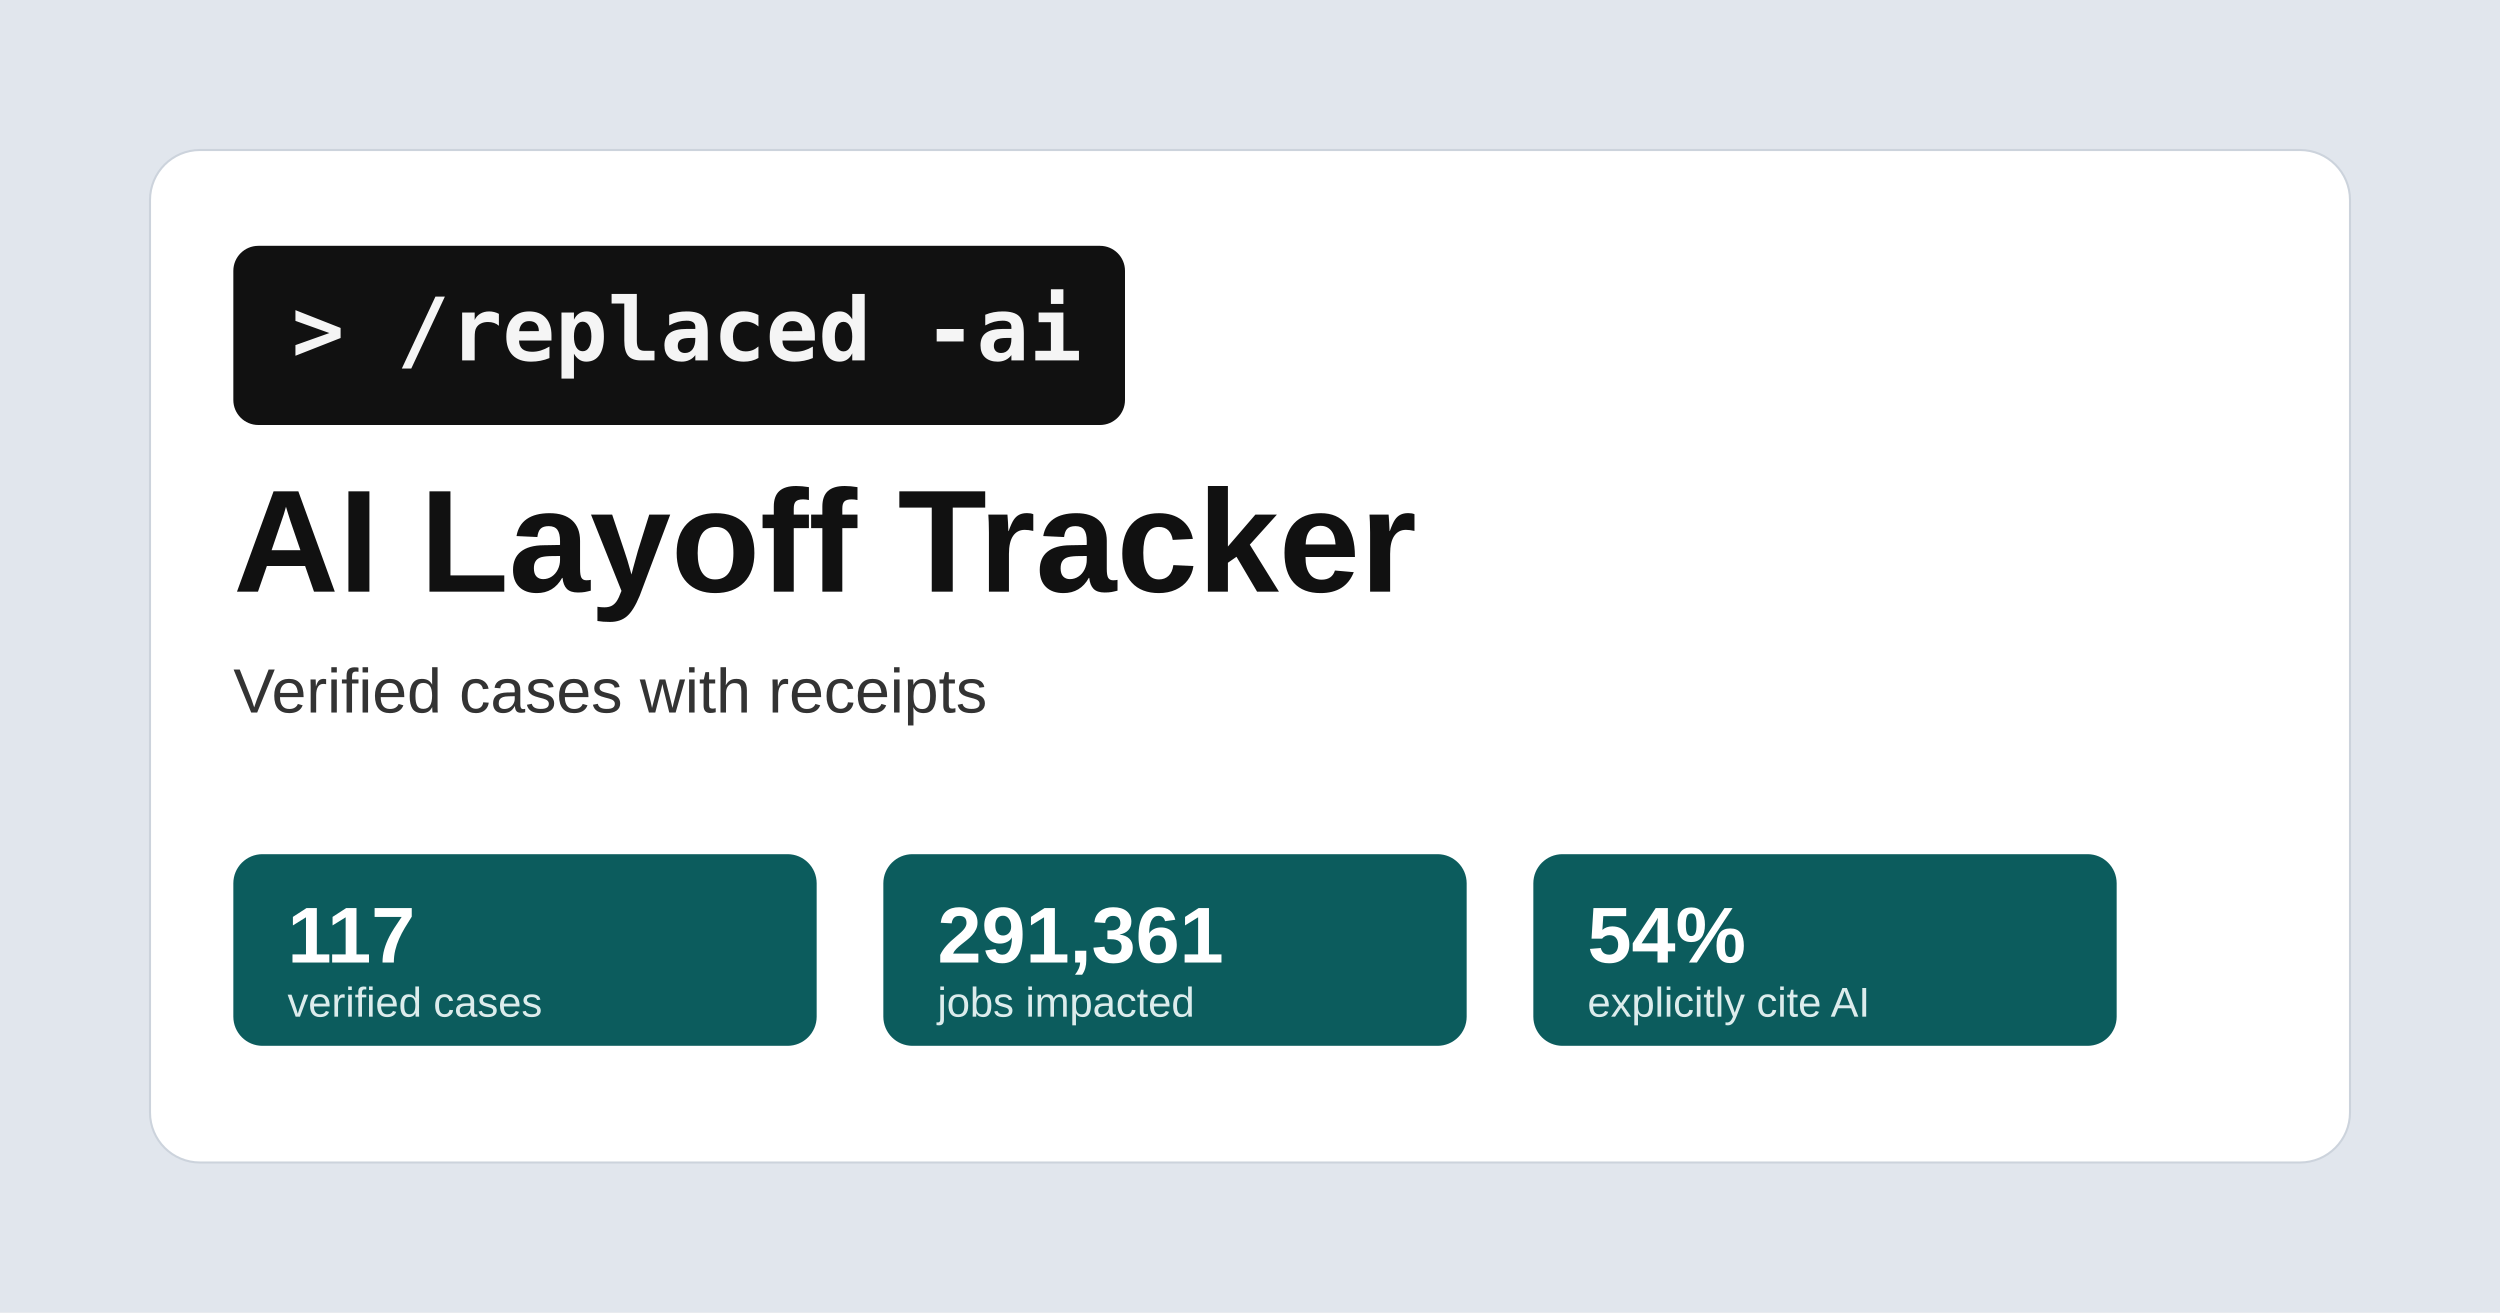
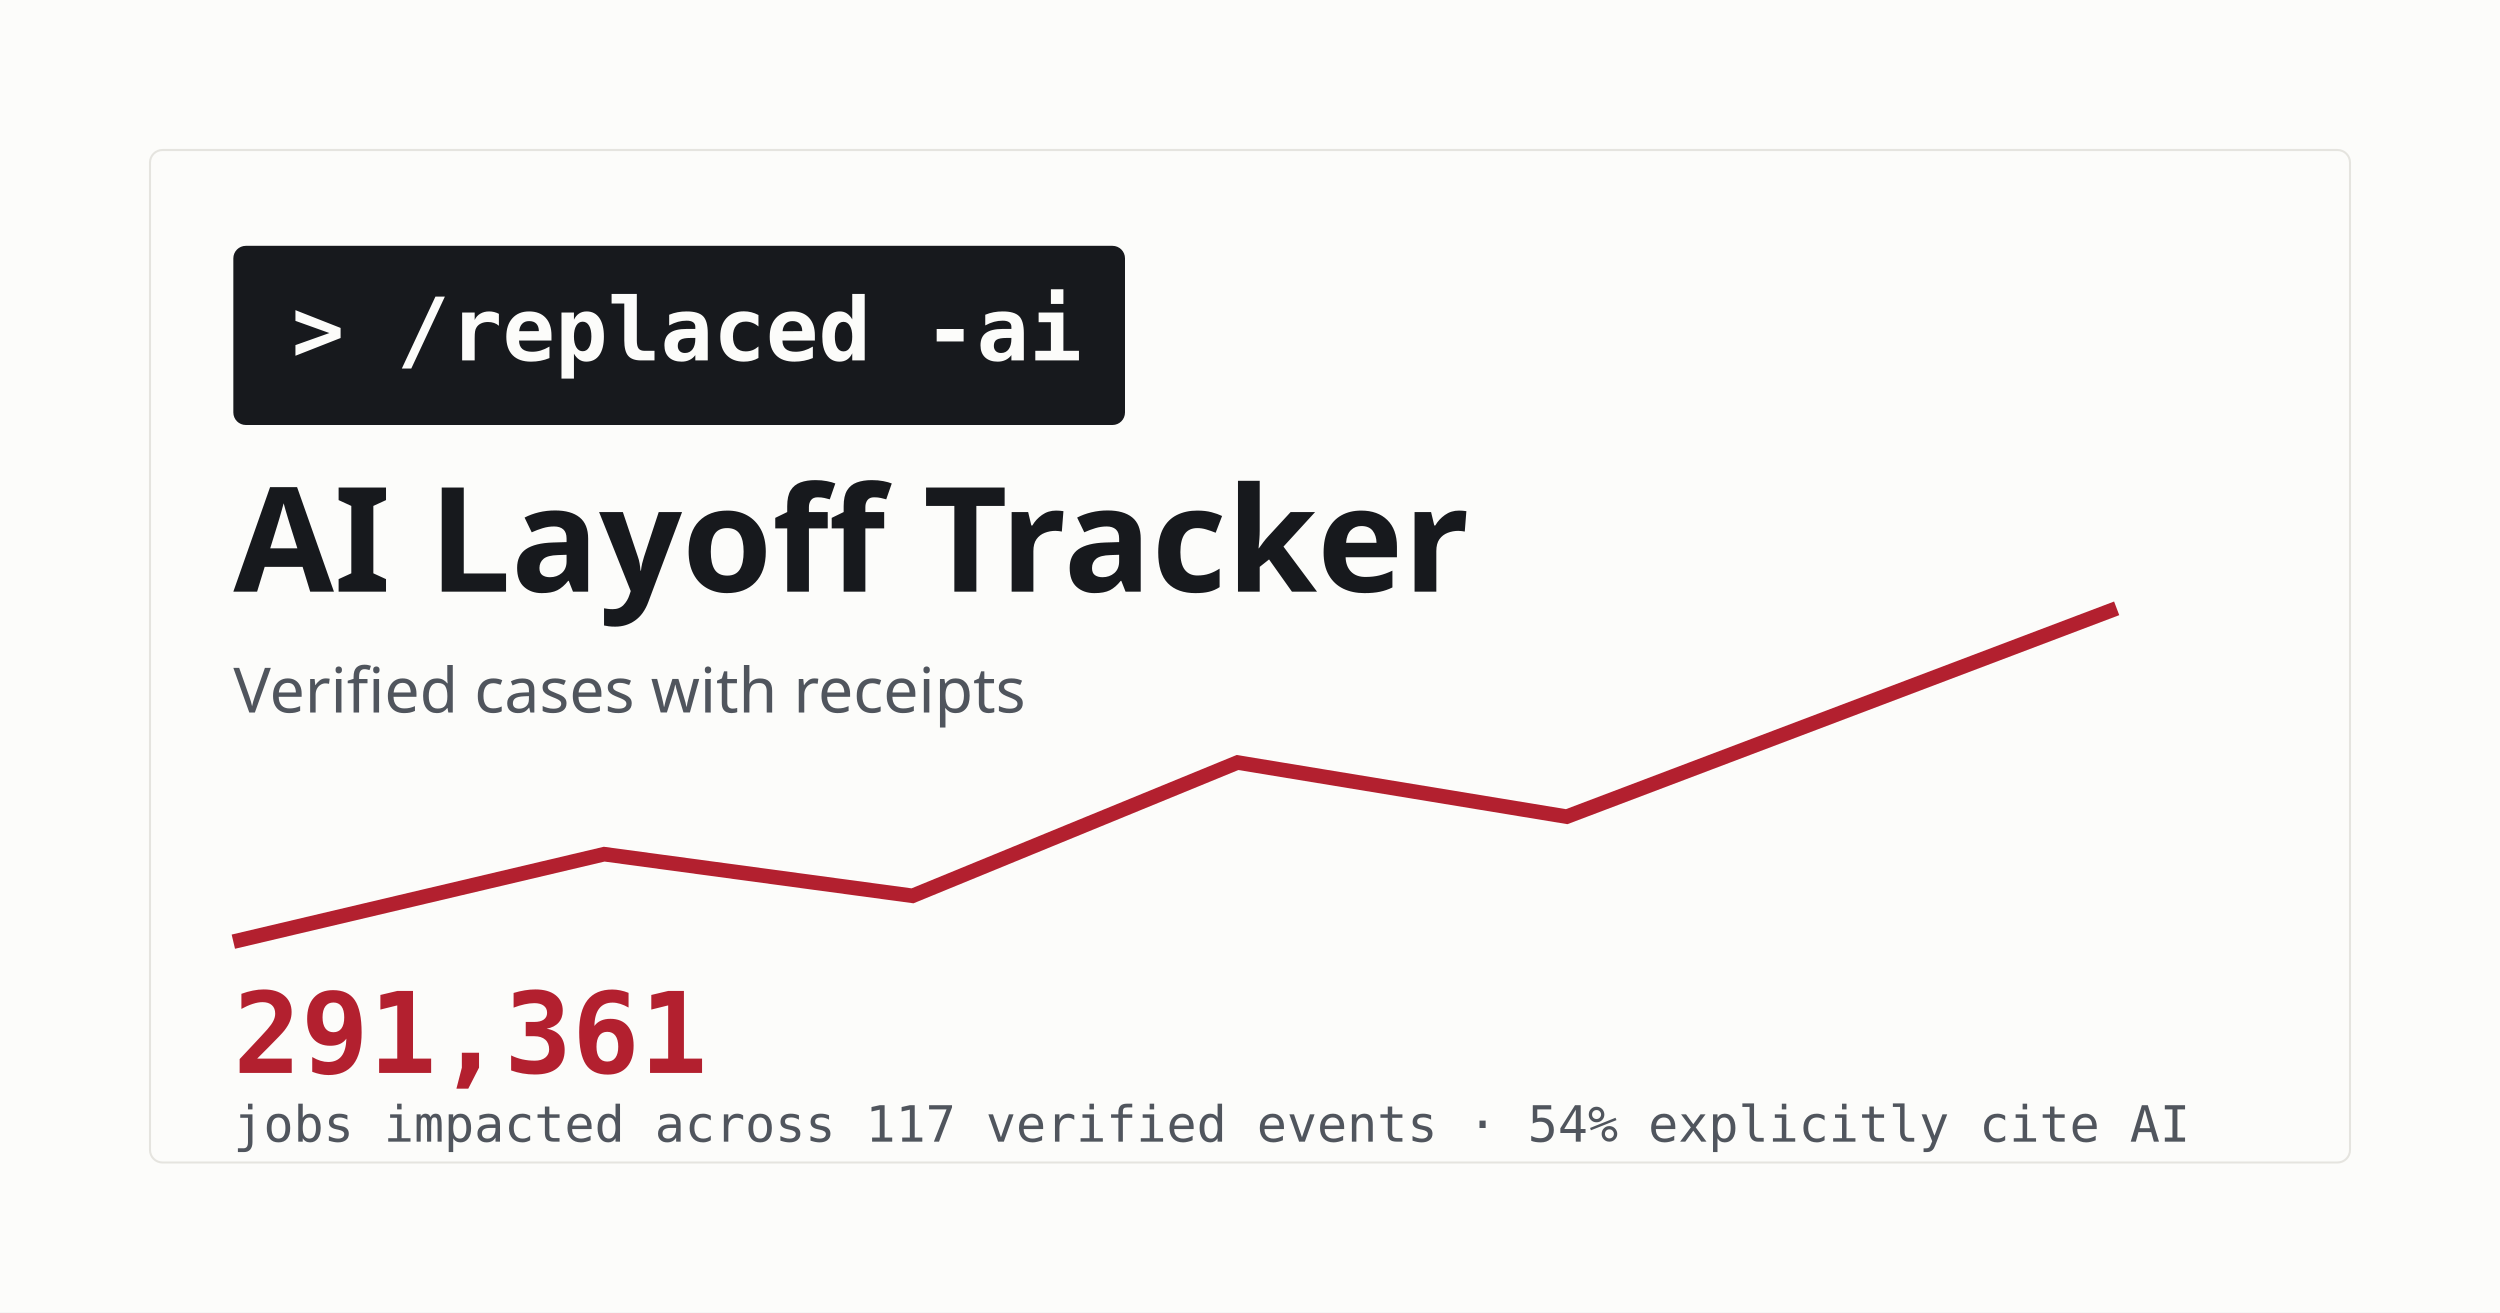
<svg xmlns="http://www.w3.org/2000/svg" width="1200" height="630" viewBox="0 0 1200 630">
-   <rect width="1200" height="630" fill="#e1e6ed" />
-   <rect x="72" y="72" width="1056" height="486" rx="24" fill="#ffffff" stroke="#ccd3dc" />
-   <rect x="112" y="118" width="428" height="86" rx="12" fill="#111111" />
-   <text x="140" y="173" font-family="Consolas, Menlo, monospace" font-size="42" font-weight="700" fill="#f5f5f5">&gt; /replaced -ai</text>
-   <text x="112" y="284" font-family="Arial, sans-serif" font-size="70" font-weight="700" fill="#111111">AI Layoff Tracker</text>
-   <text x="112" y="342" font-family="Arial, sans-serif" font-size="30" fill="#333333">Verified cases with receipts</text>
-   <g font-family="Arial, sans-serif">
-     <rect x="112" y="410" width="280" height="92" rx="14" fill="#0c5c5d" />
-     <text x="138" y="462" font-size="38" font-weight="700" fill="#ffffff">117</text>
-     <text x="138" y="488" font-size="20" fill="#dcecec">verified cases</text>
-     <rect x="424" y="410" width="280" height="92" rx="14" fill="#0c5c5d" />
-     <text x="450" y="462" font-size="38" font-weight="700" fill="#ffffff">291,361</text>
-     <text x="450" y="488" font-size="20" fill="#dcecec">jobs impacted</text>
-     <rect x="736" y="410" width="280" height="92" rx="14" fill="#0c5c5d" />
-     <text x="762" y="462" font-size="38" font-weight="700" fill="#ffffff">54%</text>
-     <text x="762" y="488" font-size="20" fill="#dcecec">explicitly cite AI</text>
+   <rect width="1200" height="630" fill="#FCFCFA" />
+   <rect x="72" y="72" width="1056" height="486" rx="6" fill="#FCFCFA" stroke="#E5E4DF" />
+   <rect x="112" y="118" width="428" height="86" rx="6" fill="#17191D" />
+   <text x="140" y="173" font-family="monospace" font-size="42" font-weight="700" fill="#FCFCFA">&gt; /replaced -ai</text>
+   <path d="M112 452 L290 410 L438 430 L594 366 L752 392 L1016 292" fill="none" stroke="#B3202F" stroke-width="7" />
+   <text x="112" y="284" font-family="sans-serif" font-size="70" font-weight="700" fill="#17191D">AI Layoff Tracker</text>
+   <text x="112" y="342" font-family="sans-serif" font-size="30" fill="#50555D">Verified cases with receipts</text>
+   <g font-family="monospace">
+     <text x="112" y="515" font-size="54" font-weight="700" fill="#B3202F">291,361</text>
+     <text x="112" y="548" font-size="24" fill="#50555D">jobs impacted across 117 verified events · 54% explicitly cite AI</text>
  </g>
</svg>
